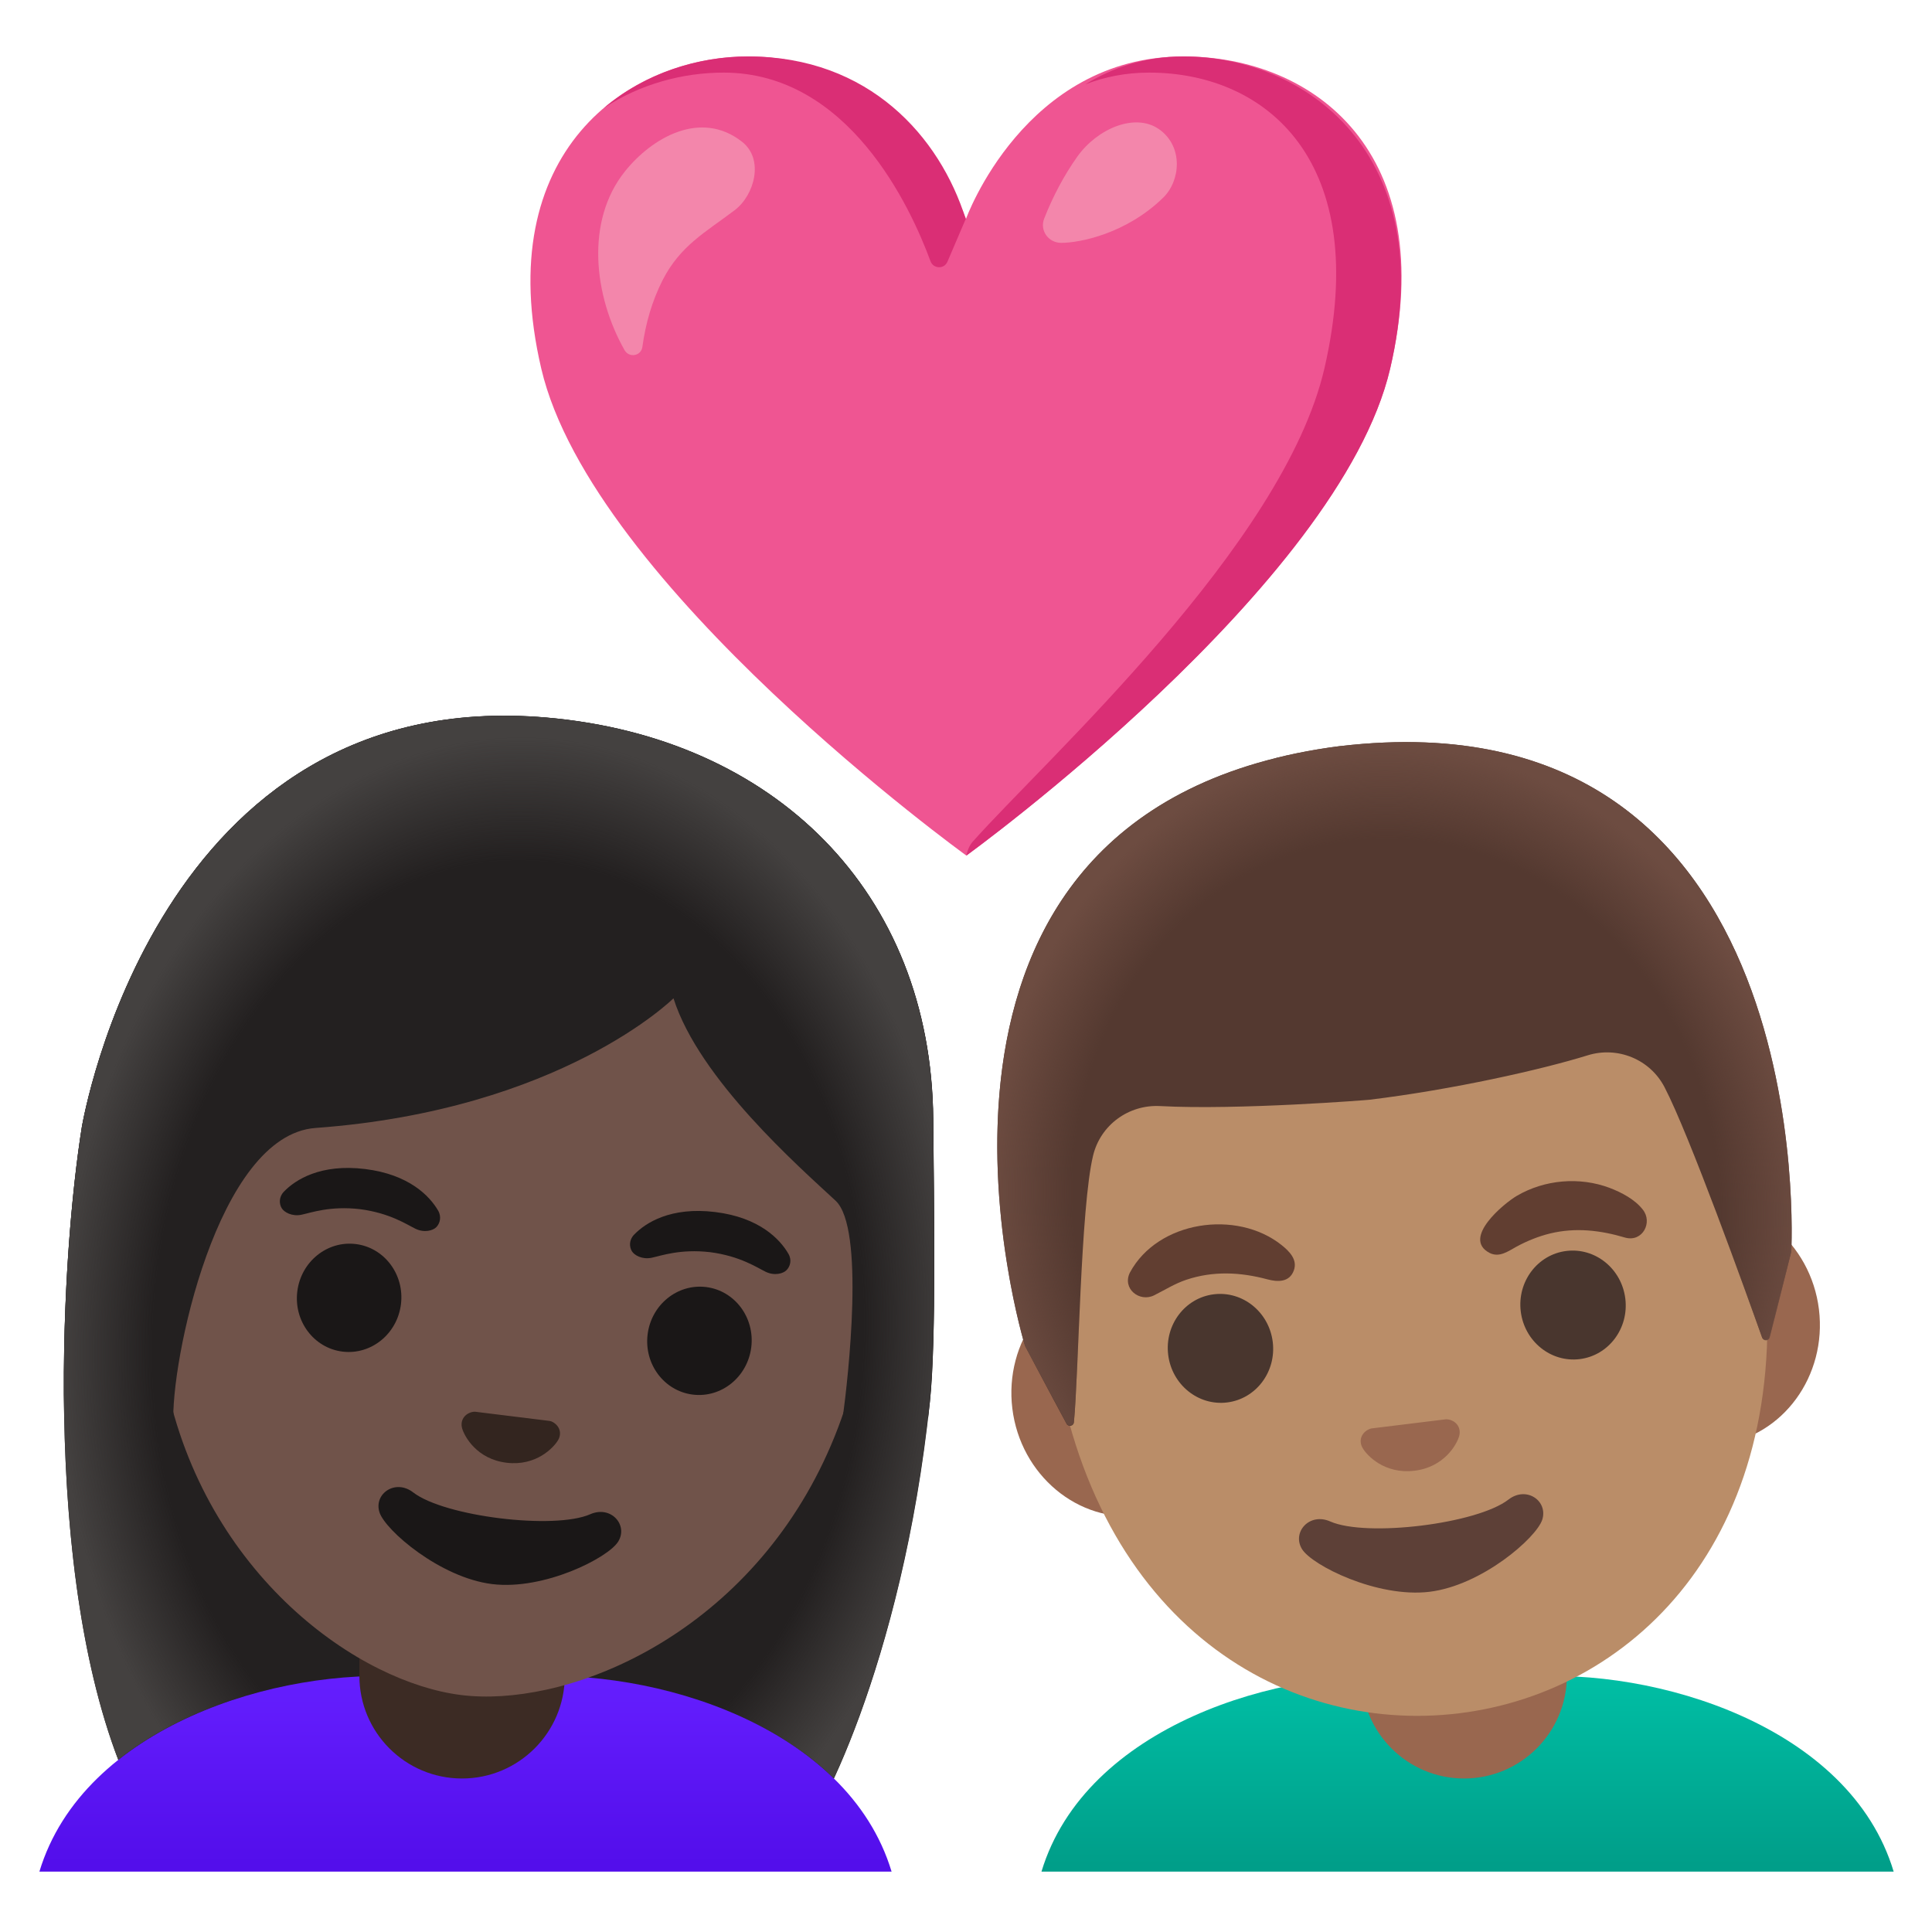
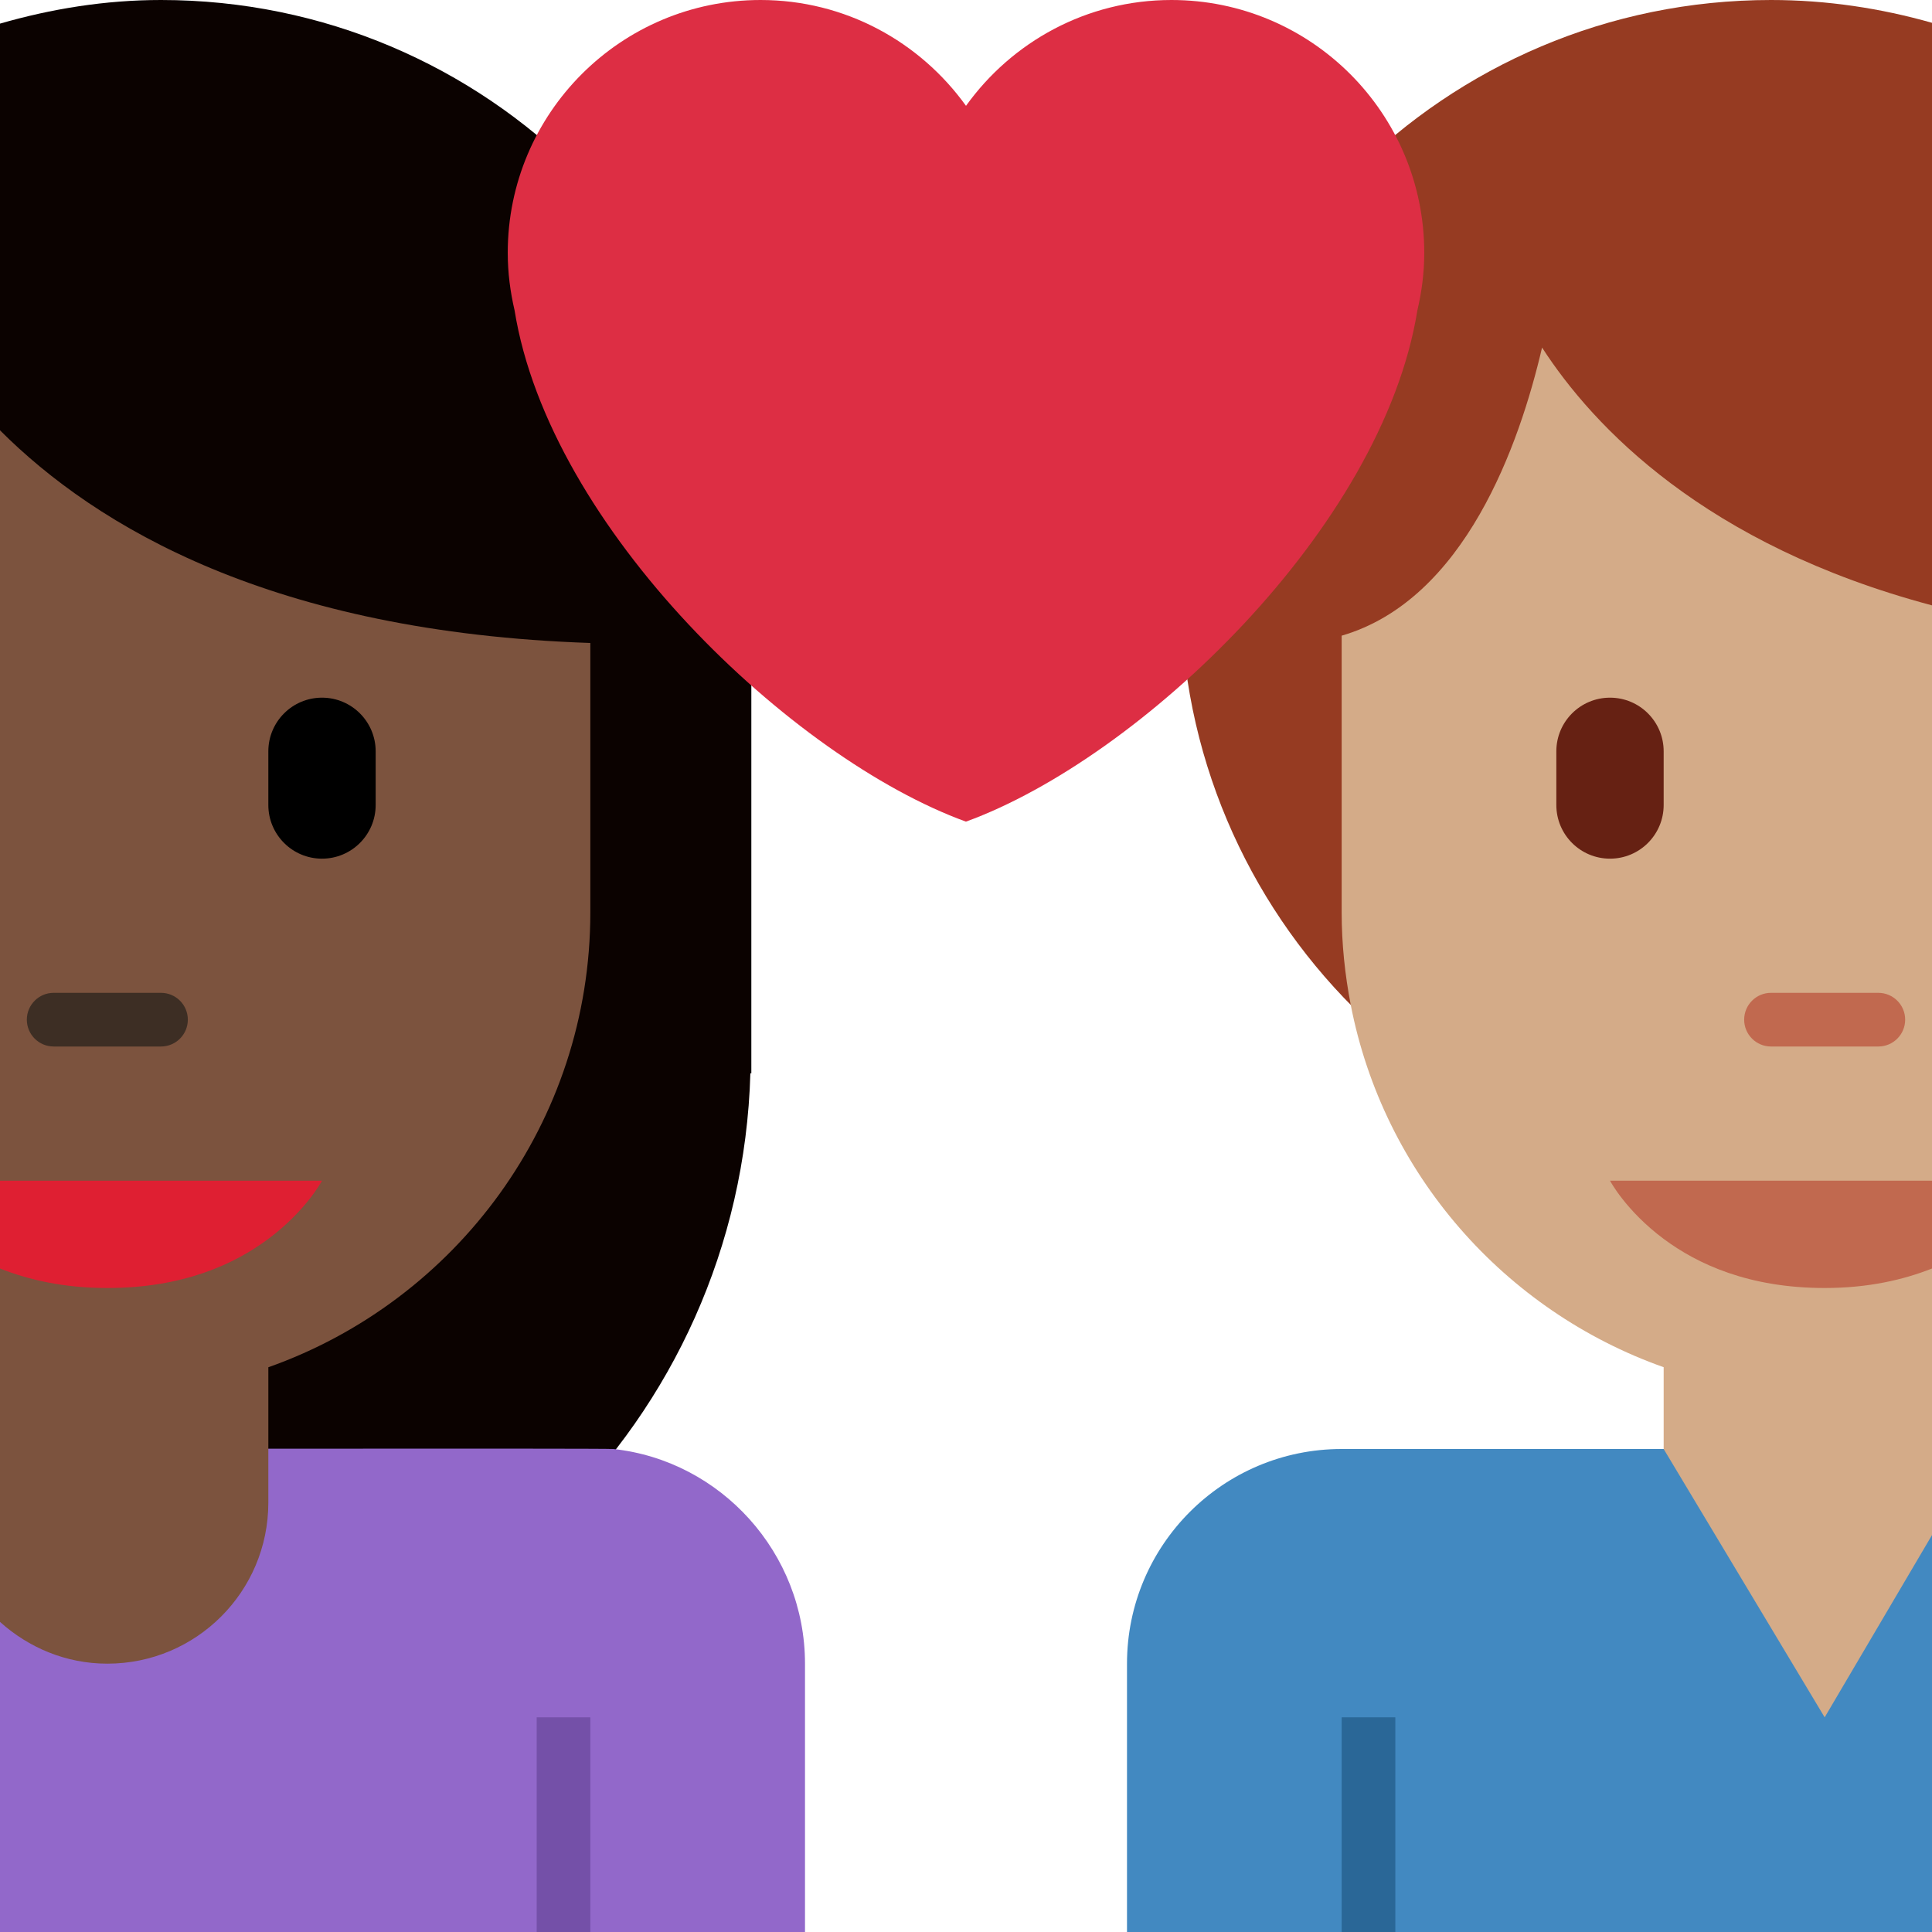
- <svg xmlns="http://www.w3.org/2000/svg" version="1.1" id="Layer_1" x="0px" y="0px" viewBox="0 0 128 128" style="enable-background:new 0 0 128 128;" xml:space="preserve">
-   <g>
-     <path style="fill:#EF5592;" d="M78.41,3.74C67.87,3.74,64,14.5,64,14.5S60.18,3.74,49.57,3.74c-7.97,0-17.07,6.32-13.71,20.68   c3.36,14.36,28.16,32.26,28.16,32.26s24.72-17.9,28.08-32.26C95.46,10.06,87.02,3.74,78.41,3.74z" />
-     <g>
-       <path style="fill:#DA2E75;" d="M47.94,4.81c8.27,0,12.38,8.89,13.71,12.5c0.19,0.51,0.91,0.53,1.12,0.03l1.21-2.83    c-1.71-5.45-6.4-10.77-14.41-10.77c-3.32,0-6.82,1.1-9.55,3.41C42.42,5.56,45.25,4.81,47.94,4.81z" />
-       <path style="fill:#DA2E75;" d="M78.41,3.74c-2.55,0-4.7,0.74-6.51,1.85c1.27-0.49,2.68-0.78,4.23-0.78    c7.8,0,14.77,5.91,11.62,19.58c-2.7,11.73-18.5,25.96-23.32,31.39c-0.31,0.35-0.41,0.91-0.41,0.91s24.72-17.9,28.08-32.26    C95.46,10.06,86.38,3.74,78.41,3.74z" />
-     </g>
-     <g>
-       <g>
-         <g>
-           <path style="fill:#F386AB;" d="M41.4,11.36c1.8-2.25,5.03-4.11,7.76-1.97c1.48,1.16,0.83,3.54-0.49,4.54      c-1.93,1.46-3.6,2.34-4.77,4.63c-0.7,1.38-1.13,2.88-1.34,4.42c-0.08,0.61-0.88,0.75-1.18,0.22      C39.34,19.6,38.77,14.65,41.4,11.36z" />
-         </g>
-       </g>
-     </g>
-     <path style="fill:#F386AB;" d="M70.31,16.09c-0.85,0-1.44-0.82-1.13-1.61c0.57-1.45,1.31-2.86,2.2-4.11   c1.32-1.85,3.82-2.92,5.41-1.81c1.63,1.15,1.42,3.43,0.27,4.54C74.61,15.49,71.53,16.09,70.31,16.09z" />
-   </g>
-   <g>
-     <g id="hair_4_">
-       <path id="hair_3_" style="fill:#232020;" d="M5.43,74.62c0.06-0.26,4.95-29.34,30.8-27.08c15.04,1.31,25.48,11.52,25.6,26.61    c0.04,5.32,0.22,14.51-0.22,18.69c-1.83,17.58-7.74,28.43-8.53,28.63c-4.16,1.02-41.34,3.35-44.09-2.23    C2.65,106.44,3.99,83.56,5.43,74.62z" />
-     </g>
-     <linearGradient id="SVGID_1_" gradientUnits="userSpaceOnUse" x1="1210.798" y1="123.518" x2="1210.798" y2="110.865" gradientTransform="matrix(-1 0 0 1 1241.643 0)">
-       <stop offset="0" style="stop-color:#530EEB" />
-       <stop offset="1" style="stop-color:#651FFF" />
-     </linearGradient>
-     <path style="fill:url(#SVGID_1_);" d="M27.08,111.11h3.76h3.76c8.69-0.66,21.56,3.24,24.47,12.89H30.85H2.61   C5.52,114.36,18.39,110.45,27.08,111.11z" />
-     <path id="neck_1_" style="fill:#3C2B24;" d="M30.61,117.83L30.61,117.83c-3.76,0-6.8-3.05-6.8-6.8v-4.54h13.61v4.54   C37.41,114.79,34.36,117.83,30.61,117.83z" />
-     <g id="face_126_">
-       <g id="head_358_">
-         <path style="fill:#70534A;" d="M37.51,55.63L37.51,55.63L37.51,55.63C25.36,54.14,13,61.79,10.64,80.95     c-1.89,15.39,6.52,25.66,14.46,29.61c1.89,0.94,3.76,1.53,5.45,1.74c1.68,0.21,3.62,0.09,5.67-0.36     c8.66-1.9,19.33-9.84,21.23-25.25C59.8,67.53,49.66,57.12,37.51,55.63z" />
-       </g>
-       <path id="nose_178_" style="fill:#33251F;" d="M36.63,94.22c-0.07-0.04-0.14-0.07-0.22-0.08l-4.94-0.61    c-0.08,0-0.15,0.01-0.23,0.03c-0.47,0.13-0.77,0.56-0.62,1.08c0.15,0.52,0.96,2.03,2.94,2.27c1.98,0.24,3.13-1.02,3.41-1.49    C37.25,94.95,37.06,94.46,36.63,94.22z" />
-       <g id="eyebrows_179_">
-         <path style="fill:#1A1717;" d="M29.03,80.21c-0.55-0.95-1.91-2.4-4.85-2.76s-4.61,0.71-5.37,1.5c-0.34,0.35-0.32,0.8-0.15,1.09     c0.16,0.27,0.68,0.57,1.31,0.44c0.63-0.13,1.89-0.6,3.88-0.37c1.99,0.26,3.1,1.02,3.68,1.3c0.58,0.28,1.16,0.12,1.38-0.11     C29.14,81.06,29.27,80.63,29.03,80.21z" />
-         <path style="fill:#1A1717;" d="M52.23,83.06c-0.55-0.95-1.91-2.4-4.85-2.76s-4.61,0.71-5.37,1.5c-0.34,0.35-0.32,0.8-0.15,1.09     c0.16,0.27,0.68,0.57,1.31,0.44c0.63-0.13,1.89-0.6,3.88-0.37c1.99,0.26,3.1,1.02,3.68,1.3c0.58,0.28,1.16,0.12,1.38-0.11     C52.35,83.91,52.48,83.48,52.23,83.06z" />
-       </g>
-       <g id="eyes_176_">
-         <ellipse transform="matrix(0.1219 -0.9925 0.9925 0.1219 -47.4729 123.9972)" style="fill:#1A1717;" cx="46.34" cy="88.83" rx="3.59" ry="3.46" />
-         <ellipse transform="matrix(0.1219 -0.9925 0.9925 0.1219 -65.0243 98.4599)" style="fill:#1A1717;" cx="23.13" cy="85.98" rx="3.59" ry="3.46" />
-       </g>
-       <path id="mouth_104_" style="fill:#1A1717;" d="M39.11,100.32c-2.39,1.05-9.67,0.15-11.73-1.44c-1.18-0.92-2.63,0.08-2.24,1.31    c0.38,1.2,4.03,4.34,7.47,4.76c3.44,0.42,7.69-1.74,8.35-2.82C41.63,101.04,40.48,99.72,39.11,100.32z" />
-     </g>
-     <g id="hair_1_">
-       <path id="hair_2_" style="fill:#232020;" d="M36.22,47.55C10.37,45.29,5.49,74.36,5.43,74.62c-0.67,4.18-1.32,11.4-1.18,19.21    l7.24,0.51c-0.22-3.96,2.88-19.14,9.42-19.61c16.27-1.19,23.71-8.59,23.71-8.59c1.7,5.36,8.36,11.2,10.74,13.41    c1.95,1.81,0.84,11.69,0.47,14.4h5.66c0.04-0.36,0.08-0.72,0.12-1.09c0.43-4.18,0.26-13.37,0.22-18.69    C61.7,59.06,51.26,48.86,36.22,47.55z" />
-       <radialGradient id="hairHighlights_2_" cx="33.662" cy="88.578" r="30.737" gradientTransform="matrix(0.9988 0.0497 -0.0666 1.3393 5.9395 -31.7222)" gradientUnits="userSpaceOnUse">
-         <stop offset="0.765" style="stop-color:#444140;stop-opacity:0" />
-         <stop offset="0.966" style="stop-color:#444140" />
-       </radialGradient>
-       <path id="hairHighlights_1_" style="fill:url(#hairHighlights_2_);" d="M61.82,74.15c-0.12-15.09-10.56-25.29-25.6-26.61    C10.37,45.29,5.49,74.36,5.43,74.62c-1.34,8.35-2.6,28.87,2.4,41.97c5.33-4.24,13.28-5.94,19.25-5.48h3.76h3.76    c6.52-0.5,15.39,1.57,20.64,6.71c2.12-4.59,5.14-13.29,6.35-24.98C62.04,88.67,61.86,79.47,61.82,74.15z" />
-     </g>
-   </g>
-   <g>
-     <linearGradient id="SVGID_2_" gradientUnits="userSpaceOnUse" x1="97.236" y1="123.518" x2="97.236" y2="110.865">
-       <stop offset="0" style="stop-color:#009E89" />
-       <stop offset="1" style="stop-color:#00BFA5" />
-     </linearGradient>
-     <path style="fill:url(#SVGID_2_);" d="M101,111.11h-3.76h-3.76C84.78,110.45,71.91,114.36,69,124h28.23h28.23   C122.57,114.36,109.69,110.45,101,111.11z" />
-     <path id="neck" style="fill:#99674F;" d="M97,117.83L97,117.83c-3.76,0-6.8-3.05-6.8-6.8v-4.54h13.61v4.54   C103.8,114.79,100.75,117.83,97,117.83z" />
-     <g id="face_121_">
-       <g id="ears_152_">
-         <path style="fill:#99674F;" d="M112,79.66l-5.18,0.64l-28.03,3.44l-5.18,0.64c-4.14,0.51-7.08,4.53-6.54,8.94     c0.54,4.41,4.37,7.6,8.51,7.09l5.18-0.64l28.03-3.44l5.18-0.64c4.14-0.51,7.08-4.53,6.54-8.94     C119.97,82.35,116.14,79.16,112,79.66z" />
-       </g>
-       <g id="head_344_">
-         <path style="fill:#BA8D68;" d="M89.33,53.67L89.33,53.67L89.33,53.67c-12.22,1.5-21.94,15.96-19.63,34.77     c2.3,18.71,15.09,26.52,26.97,25.07c11.88-1.46,22.4-12.14,20.11-30.85C114.47,63.85,101.55,52.17,89.33,53.67z" />
-       </g>
-       <g id="eyebrows_174_">
-         <path style="fill:#613E31;" d="M74.86,84.31c1.85-3.44,7.08-4.19,10.05-1.82c0.51,0.41,1.07,0.96,0.81,1.68     c-0.29,0.8-1.08,0.77-1.75,0.59c-1.79-0.48-3.59-0.57-5.38,0.03c-0.77,0.26-1.41,0.67-2.13,1.03     C75.49,86.3,74.33,85.37,74.86,84.31z" />
-         <path style="fill:#613E31;" d="M107.69,82c-1.65-0.49-3.28-0.69-4.99-0.28c-0.77,0.19-1.52,0.49-2.22,0.87     c-0.55,0.3-1.14,0.75-1.79,0.42c-1.86-0.97,0.95-3.28,1.8-3.78c1.84-1.08,4.16-1.28,6.15-0.53c0.79,0.3,1.67,0.76,2.2,1.44     C109.51,80.98,108.83,82.3,107.69,82z" />
-       </g>
-       <g id="eyes_171_">
-         <ellipse transform="matrix(0.9925 -0.1219 0.1219 0.9925 -10.2849 10.5202)" style="fill:#49362E;" cx="80.86" cy="89.34" rx="3.49" ry="3.61" />
-         <ellipse transform="matrix(0.9925 -0.1219 0.1219 0.9925 -9.7613 13.3453)" style="fill:#49362E;" cx="104.22" cy="86.47" rx="3.49" ry="3.61" />
-       </g>
-       <path id="nose_173_" style="fill:#99674F;" d="M96.04,94.06c-0.08-0.02-0.16-0.03-0.23-0.03l-4.97,0.61    c-0.07,0.02-0.15,0.05-0.22,0.09c-0.43,0.24-0.62,0.73-0.34,1.21c0.27,0.47,1.43,1.74,3.43,1.5c1.99-0.24,2.81-1.76,2.96-2.28    C96.82,94.63,96.52,94.19,96.04,94.06z" />
-       <path id="mouth_99_" style="fill:#5D4037;" d="M99.94,99.35c-2.07,1.61-9.41,2.51-11.81,1.45c-1.38-0.61-2.55,0.72-1.87,1.83    c0.66,1.08,4.99,3.25,8.45,2.83c3.46-0.42,7.08-3.57,7.47-4.78C102.57,99.44,101.13,98.43,99.94,99.35z" />
-     </g>
-     <g id="hair">
-       <path id="hair_588_" style="fill:#543930;" d="M88.81,49.43L88.81,49.43c0,0-0.01,0-0.01,0c0,0-0.01,0-0.01,0l0,0    C56.9,53.53,67.91,89.17,67.91,89.17s1.89,3.58,2.75,5.16c0.12,0.23,0.47,0.16,0.49-0.1c0.31-3.13,0.44-14.24,1.27-17.67    c0.49-2.03,2.36-3.39,4.44-3.28c5.19,0.28,13.86-0.41,13.88-0.42c5.5-0.67,11.38-1.99,14.44-2.94c1.99-0.62,4.14,0.26,5.1,2.11    c1.63,3.12,5.39,13.57,6.46,16.57c0.09,0.25,0.44,0.23,0.5-0.03l1.43-5.64C118.68,82.93,120.74,45.69,88.81,49.43z" />
-       <radialGradient id="hairHighlights_3_" cx="117.789" cy="8.938" r="26.951" gradientTransform="matrix(0.9925 -0.1219 0.1375 1.1198 -25.6297 84.0271)" gradientUnits="userSpaceOnUse">
-         <stop offset="0.794" style="stop-color:#6D4C41;stop-opacity:0" />
-         <stop offset="1" style="stop-color:#6D4C41" />
-       </radialGradient>
-       <path id="hairHighlights" style="fill:url(#hairHighlights_3_);" d="M118.68,82.93c0,0,2.06-37.25-29.87-33.5l0,0    c0,0-0.01,0-0.01,0l0,0c0,0-0.01,0-0.01,0l0,0c-0.5,0.06-0.98,0.13-1.46,0.21c-0.95,0.16-1.85,0.34-2.72,0.56    c-0.01,0-0.02,0-0.03,0.01c-0.06,0.02-0.12,0.03-0.18,0.05c-26.45,6.68-16.49,38.91-16.49,38.91l2.75,5.13    c0.12,0.23,0.46,0.16,0.49-0.1c0.31-3.16,0.44-14.22,1.27-17.65c0.49-2.03,2.36-3.4,4.44-3.28c3.2,0.18,8.26,0.27,13.76-0.4    c0.02,0,1.03-0.01,1.05-0.01c0.02,0,0.04,0,0.06-0.01c5.5-0.67,10.39-1.99,13.45-2.94c1.99-0.62,4.14,0.26,5.1,2.11    c1.64,3.14,5.42,13.66,6.47,16.61c0.09,0.24,0.43,0.23,0.5-0.02C117.7,86.88,118.68,82.93,118.68,82.93z" />
-     </g>
-   </g>
+ <svg xmlns="http://www.w3.org/2000/svg" viewBox="0 0 36 36">
+   <path fill="#0B0200" d="M13.982 20H14v-9C14 4.925 9.075 0 3 0 1.956 0 .955.165 0 .44v31.037c.652.11 1.317.179 2 .179 6.511 0 11.799-5.189 11.982-11.656z" />
+   <path fill="#9268CA" d="M11.431 27C11.287 26.984 0 27 0 27v9h15v-5c0-2.061-1.566-3.782-3.569-4z" />
+   <path fill="#7450A8" d="M10 32h1v4h-1z" />
+   <path fill="#7C533E" d="M0 8.018v22.204C.532 30.7 1.228 31 2 31c1.657 0 3-1.343 3-3v-2.523c3.494-1.237 6-4.56 6-8.477v-5.019c-5.92-.2-9.207-2.168-11-3.963z" />
+   <path fill="#DF1F32" d="M0 22v1.637c.538.212 1.191.363 2 .363 1.413 0 2.369-.445 3-.915C5.707 22.558 6 22 6 22H0z" />
+   <path fill="#3D2E24" d="M3 19.5H1c-.276 0-.5-.224-.5-.5s.224-.5.5-.5h2c.276 0 .5.224.5.5s-.224.5-.5.5z" />
+   <path d="M6 16c-.552 0-1-.448-1-1v-1c0-.552.448-1 1-1s1 .448 1 1v1c0 .552-.448 1-1 1z" />
+   <path fill="#963B22" d="M33 0c-6.075 0-11 4.925-11 11s4.925 11 11 11c1.041 0 2.045-.154 3-.425V.425C35.045.154 34.041 0 33 0z" />
+   <path fill="#4289C1" d="M25 27c-2.209 0-4 1.791-4 4v5h15v-9H25z" />
+   <path fill="#2A6797" d="M25 32h1v4h-1z" />
+   <path fill="#D4AB88" d="M36 11.28c-4.23-1.125-6.313-3.328-7.266-4.804-.42 1.804-1.438 4.699-3.734 5.369V17c0 .589.061 1.162.168 1.719.61 3.15 2.863 5.706 5.832 6.757V27l3 5 2-3.396V11.28z" />
+   <path fill="#C1694F" d="M30 22s.293.558 1 1.085c.63.469 1.587.915 3 .915.809 0 1.462-.151 2-.363V22h-6zm5-2.5h-2c-.276 0-.5-.224-.5-.5s.224-.5.5-.5h2c.276 0 .5.224.5.5s-.224.5-.5.5z" />
+   <path fill="#662113" d="M30 16c-.553 0-1-.448-1-1v-1c0-.552.447-1 1-1s1 .448 1 1v1c0 .552-.447 1-1 1z" />
+   <path fill="#DD2E44" d="M26.539 4.711c0-2.602-2.11-4.711-4.711-4.711C20.249 0 18.855.78 18 1.972 17.144.78 15.75 0 14.172 0c-2.601 0-4.711 2.109-4.711 4.711 0 .369.047.727.127 1.07.654 4.065 5.173 8.353 8.411 9.529 3.238-1.177 7.758-5.465 8.412-9.528.081-.344.128-.702.128-1.071z" />
</svg>
